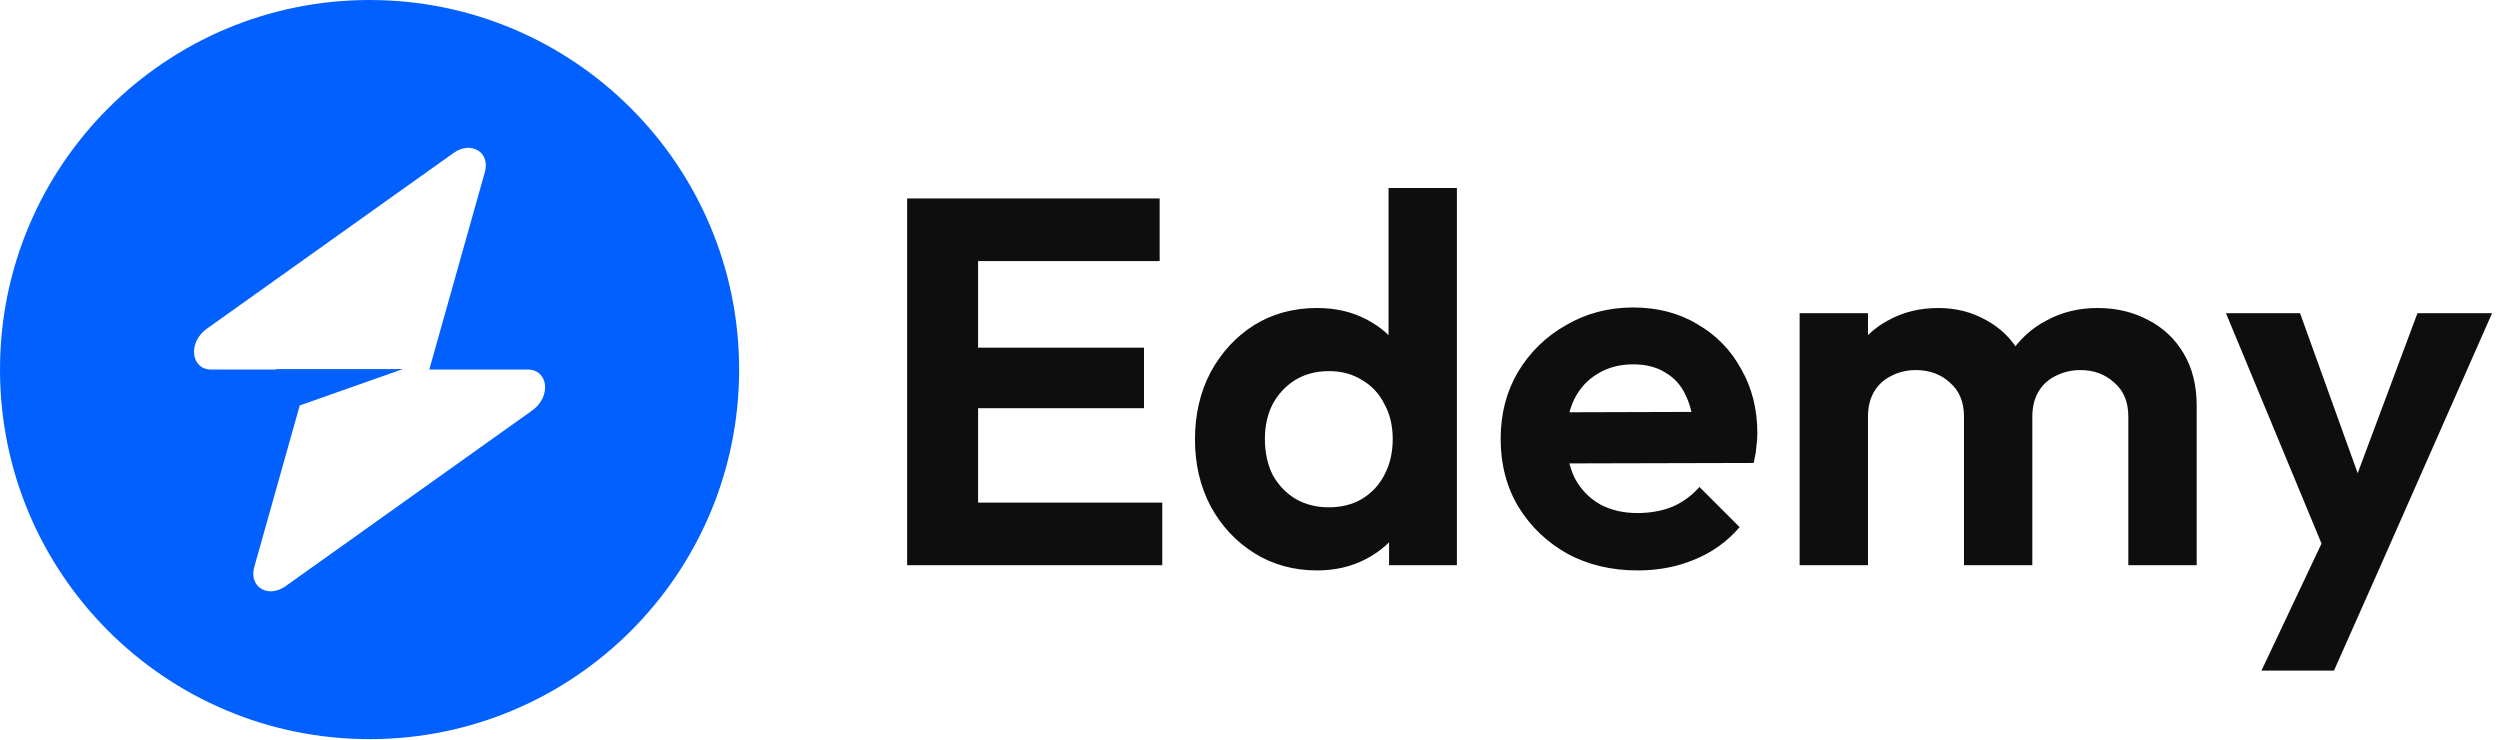
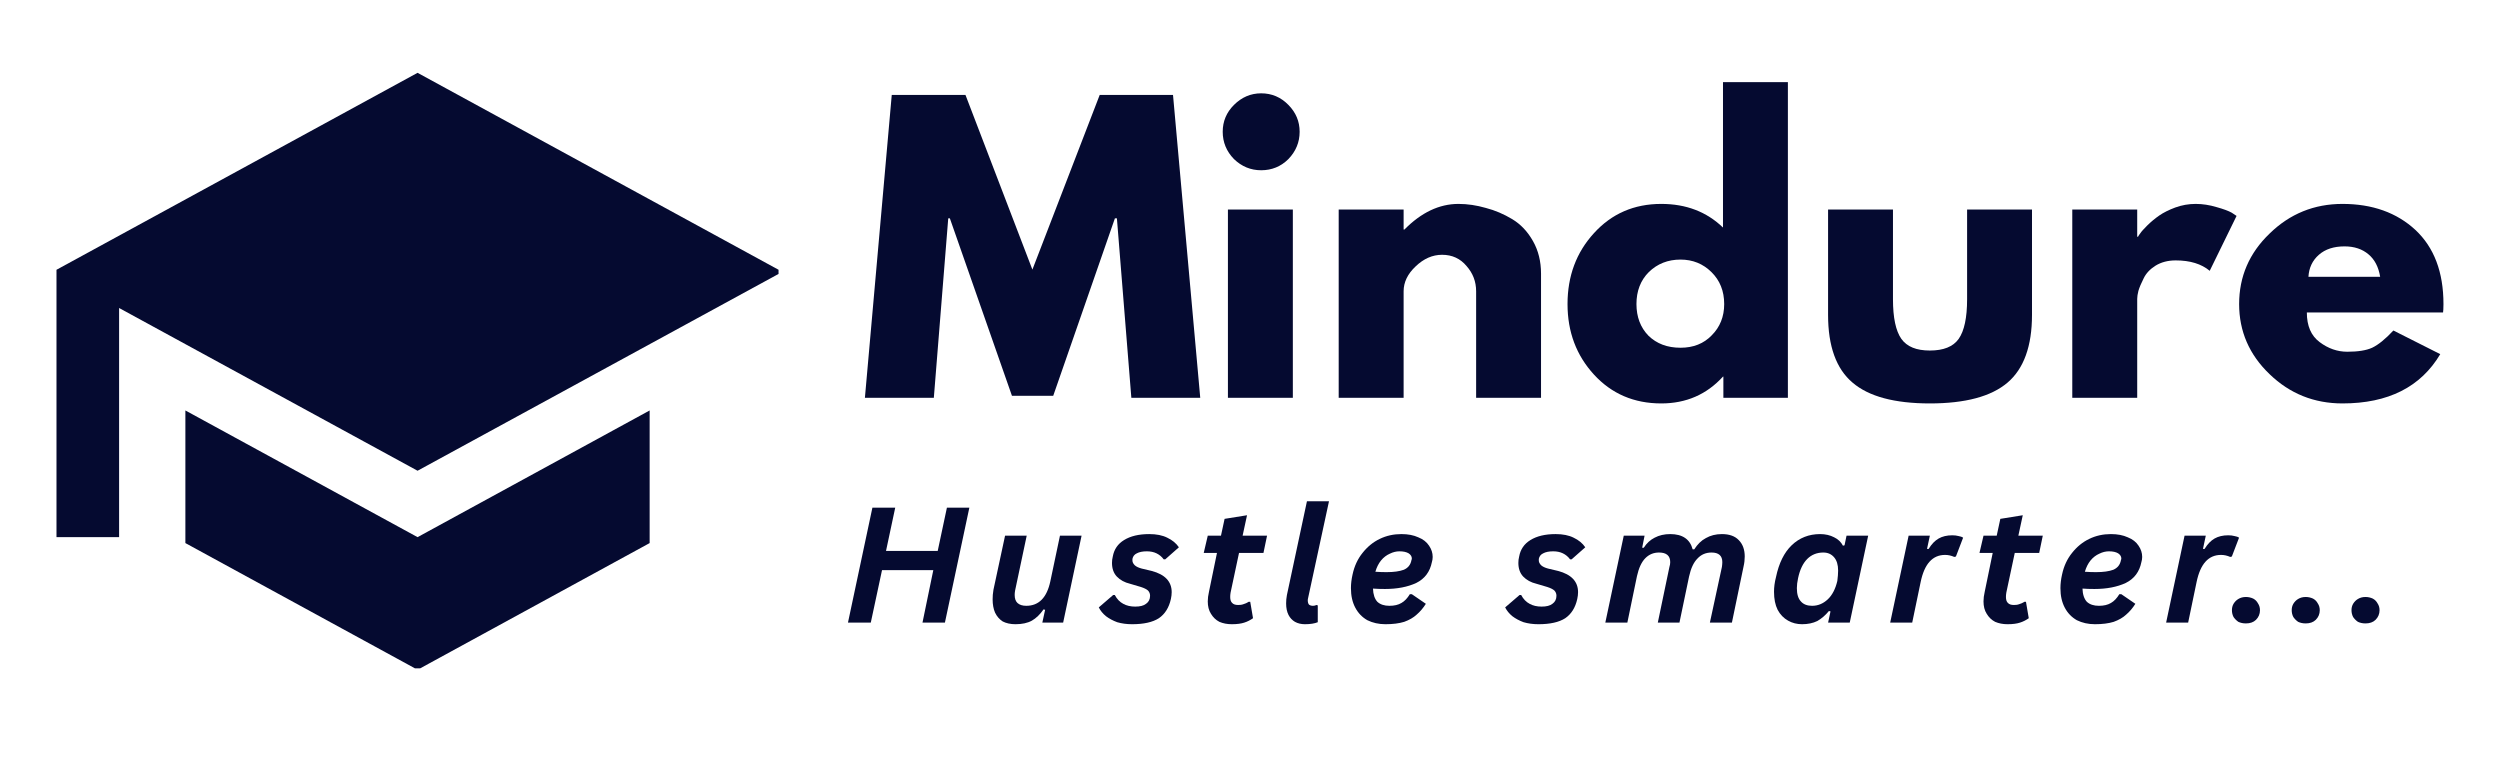
- <svg xmlns="http://www.w3.org/2000/svg" width="115" height="34" viewBox="0 0 115 34" fill="none">
-   <path fill-rule="evenodd" clip-rule="evenodd" d="M17 34C26.389 34 34 26.389 34 17C34 7.611 26.389 0 17 0C7.611 0 0 7.611 0 17C0 26.389 7.611 34 17 34ZM22.303 7.919C22.562 7.002 21.672 6.46 20.859 7.039L9.514 15.121C8.633 15.749 8.771 17 9.722 17H12.71V16.977H18.532L13.788 18.651L11.697 26.081C11.438 26.998 12.328 27.54 13.141 26.961L24.486 18.879C25.367 18.251 25.229 17 24.278 17H19.747L22.303 7.919Z" fill="#0260FF" />
-   <path d="M41.728 26V9.128H44.992V26H41.728ZM44.128 26V23.12H53.464V26H44.128ZM44.128 18.776V15.992H52.624V18.776H44.128ZM44.128 12.008V9.128H53.344V12.008H44.128ZM60.585 26.24C59.513 26.24 58.553 25.976 57.705 25.448C56.857 24.92 56.185 24.2 55.689 23.288C55.209 22.376 54.969 21.352 54.969 20.216C54.969 19.064 55.209 18.032 55.689 17.12C56.185 16.208 56.849 15.488 57.681 14.96C58.529 14.432 59.497 14.168 60.585 14.168C61.417 14.168 62.161 14.336 62.817 14.672C63.489 15.008 64.025 15.48 64.425 16.088C64.841 16.68 65.065 17.352 65.097 18.104V22.232C65.065 22.984 64.849 23.664 64.449 24.272C64.049 24.88 63.513 25.36 62.841 25.712C62.169 26.064 61.417 26.24 60.585 26.24ZM61.113 23.336C61.705 23.336 62.217 23.208 62.649 22.952C63.097 22.68 63.441 22.312 63.681 21.848C63.937 21.368 64.065 20.816 64.065 20.192C64.065 19.584 63.937 19.048 63.681 18.584C63.441 18.104 63.097 17.736 62.649 17.48C62.217 17.208 61.713 17.072 61.137 17.072C60.545 17.072 60.025 17.208 59.577 17.48C59.145 17.752 58.801 18.12 58.545 18.584C58.305 19.048 58.185 19.584 58.185 20.192C58.185 20.816 58.305 21.368 58.545 21.848C58.801 22.312 59.153 22.68 59.601 22.952C60.049 23.208 60.553 23.336 61.113 23.336ZM67.017 26H63.897V22.88L64.401 20.048L63.873 17.264V8.648H67.017V26ZM75.342 26.24C74.126 26.24 73.046 25.984 72.102 25.472C71.158 24.944 70.406 24.224 69.846 23.312C69.302 22.4 69.03 21.36 69.03 20.192C69.03 19.04 69.294 18.016 69.822 17.12C70.366 16.208 71.102 15.488 72.03 14.96C72.958 14.416 73.99 14.144 75.126 14.144C76.246 14.144 77.23 14.4 78.078 14.912C78.942 15.408 79.614 16.096 80.094 16.976C80.59 17.84 80.838 18.824 80.838 19.928C80.838 20.136 80.822 20.352 80.79 20.576C80.774 20.784 80.734 21.024 80.67 21.296L70.926 21.32V18.968L79.206 18.944L77.934 19.928C77.902 19.24 77.774 18.664 77.55 18.2C77.342 17.736 77.03 17.384 76.614 17.144C76.214 16.888 75.718 16.76 75.126 16.76C74.502 16.76 73.958 16.904 73.494 17.192C73.03 17.464 72.67 17.856 72.414 18.368C72.174 18.864 72.054 19.456 72.054 20.144C72.054 20.848 72.182 21.464 72.438 21.992C72.71 22.504 73.094 22.904 73.59 23.192C74.086 23.464 74.662 23.6 75.318 23.6C75.91 23.6 76.446 23.504 76.926 23.312C77.406 23.104 77.822 22.8 78.174 22.4L80.022 24.248C79.462 24.904 78.774 25.4 77.958 25.736C77.158 26.072 76.286 26.24 75.342 26.24ZM82.783 26V14.408H85.927V26H82.783ZM90.343 26V19.16C90.343 18.488 90.127 17.968 89.695 17.6C89.279 17.216 88.759 17.024 88.135 17.024C87.719 17.024 87.343 17.112 87.007 17.288C86.671 17.448 86.407 17.688 86.215 18.008C86.023 18.328 85.927 18.712 85.927 19.16L84.703 18.56C84.703 17.664 84.895 16.888 85.279 16.232C85.679 15.576 86.215 15.072 86.887 14.72C87.559 14.352 88.319 14.168 89.167 14.168C89.967 14.168 90.695 14.352 91.351 14.72C92.007 15.072 92.527 15.576 92.911 16.232C93.295 16.872 93.487 17.648 93.487 18.56V26H90.343ZM97.903 26V19.16C97.903 18.488 97.687 17.968 97.255 17.6C96.839 17.216 96.319 17.024 95.695 17.024C95.295 17.024 94.919 17.112 94.567 17.288C94.231 17.448 93.967 17.688 93.775 18.008C93.583 18.328 93.487 18.712 93.487 19.16L91.687 18.728C91.751 17.8 91.999 17 92.431 16.328C92.863 15.64 93.431 15.112 94.135 14.744C94.839 14.36 95.623 14.168 96.487 14.168C97.351 14.168 98.127 14.352 98.815 14.72C99.503 15.072 100.047 15.584 100.447 16.256C100.847 16.928 101.047 17.728 101.047 18.656V26H97.903ZM107.243 26.096L102.395 14.408H105.803L109.019 23.336H107.867L111.203 14.408H114.635L109.475 26.096H107.243ZM104.027 30.848L107.555 23.384L109.475 26.096L107.363 30.848H104.027Z" fill="#0E0E0E" />
+ <svg xmlns="http://www.w3.org/2000/svg" width="130" zoomAndPan="magnify" viewBox="0 0 97.5 30" height="40" preserveAspectRatio="xMidYMid meet" version="1.0">
+   <defs>
+     <g />
+     <clipPath id="0e324d0205">
+       <path d="M 2.055 2.84 L 30.363 2.84 L 30.363 26.066 L 2.055 26.066 Z M 2.055 2.84 " clip-rule="nonzero" />
+     </clipPath>
+     <clipPath id="bbe2bdff45">
+       <path d="M 0.203 0.84 L 28.363 0.84 L 28.363 24.066 L 0.203 24.066 Z M 0.203 0.84 " clip-rule="nonzero" />
+     </clipPath>
+     <clipPath id="4927866252">
+       <rect x="0" width="29" y="0" height="25" />
+     </clipPath>
+     <clipPath id="14395423ce">
+       <path d="M 33 2 L 95.684 2 L 95.684 21 L 33 21 Z M 33 2 " clip-rule="nonzero" />
+     </clipPath>
+     <clipPath id="c1c77f1075">
+       <path d="M 0.148 1 L 14 1 L 14 14 L 0.148 14 Z M 0.148 1 " clip-rule="nonzero" />
+     </clipPath>
+     <clipPath id="3e9757cf83">
+       <path d="M 54 5 L 62.684 5 L 62.684 14 L 54 14 Z M 54 5 " clip-rule="nonzero" />
+     </clipPath>
+     <clipPath id="2194f7af3f">
+       <path d="M 62 13 L 62.684 13 L 62.684 14 L 62 14 Z M 62 13 " clip-rule="nonzero" />
+     </clipPath>
+     <clipPath id="c19c01df83">
+       <rect x="0" width="63" y="0" height="19" />
+     </clipPath>
+     <clipPath id="6ca97cecca">
+       <rect x="0" width="63" y="0" height="10" />
+     </clipPath>
+   </defs>
+   <g clip-path="url(#0e324d0205)">
+     <g transform="matrix(1, 0, 0, 1, 2, 2)">
+       <g clip-path="url(#4927866252)">
+         <g clip-path="url(#bbe2bdff45)">
+           <path fill="#050a30" d="M 23.336 14.008 L 23.336 19.18 L 14.285 24.121 L 5.23 19.18 L 5.23 14.008 L 14.285 18.949 Z M 14.285 0.84 L 28.512 8.602 L 14.285 16.359 L 2.645 10.012 L 2.645 18.949 L 0.055 18.949 L 0.055 8.602 Z M 14.285 0.84 " fill-opacity="1" fill-rule="nonzero" />
+         </g>
+       </g>
+     </g>
+   </g>
+   <g clip-path="url(#14395423ce)">
+     <g transform="matrix(1, 0, 0, 1, 33, 2)">
+       <g clip-path="url(#c19c01df83)">
+         <g clip-path="url(#c1c77f1075)">
+           <g fill="#050a30" fill-opacity="1">
+             <g transform="translate(0.497389, 13.51472)">
+               <g>
+                 <path d="M 10.625 0 L 10.062 -7 L 9.984 -7 L 7.578 -0.078 L 5.969 -0.078 L 3.547 -7 L 3.484 -7 L 2.922 0 L 0.234 0 L 1.281 -11.812 L 4.156 -11.812 L 6.766 -5 L 9.391 -11.812 L 12.25 -11.812 L 13.312 0 Z M 10.625 0 " />
+               </g>
+             </g>
+           </g>
+         </g>
+         <g fill="#050a30" fill-opacity="1">
+           <g transform="translate(14.02992, 13.51472)">
+             <g>
+               <path d="M 1.094 -11.422 C 1.395 -11.723 1.75 -11.875 2.156 -11.875 C 2.57 -11.875 2.926 -11.723 3.219 -11.422 C 3.508 -11.129 3.656 -10.781 3.656 -10.375 C 3.656 -9.969 3.508 -9.613 3.219 -9.312 C 2.926 -9.02 2.57 -8.875 2.156 -8.875 C 1.75 -8.875 1.395 -9.02 1.094 -9.312 C 0.801 -9.613 0.656 -9.969 0.656 -10.375 C 0.656 -10.781 0.801 -11.129 1.094 -11.422 Z M 0.859 -7.344 L 0.859 0 L 3.391 0 L 3.391 -7.344 Z M 0.859 -7.344 " />
+             </g>
+           </g>
+         </g>
+         <g fill="#050a30" fill-opacity="1">
+           <g transform="translate(18.35003, 13.51472)">
+             <g>
+               <path d="M 0.859 0 L 0.859 -7.344 L 3.391 -7.344 L 3.391 -6.562 L 3.422 -6.562 C 4.078 -7.227 4.781 -7.562 5.531 -7.562 C 5.883 -7.562 6.238 -7.508 6.594 -7.406 C 6.957 -7.312 7.301 -7.164 7.625 -6.969 C 7.957 -6.77 8.227 -6.484 8.438 -6.109 C 8.645 -5.742 8.75 -5.32 8.75 -4.844 L 8.75 0 L 6.219 0 L 6.219 -4.156 C 6.219 -4.531 6.094 -4.859 5.844 -5.141 C 5.602 -5.43 5.285 -5.578 4.891 -5.578 C 4.516 -5.578 4.172 -5.426 3.859 -5.125 C 3.547 -4.832 3.391 -4.508 3.391 -4.156 L 3.391 0 Z M 0.859 0 " />
+             </g>
+           </g>
+         </g>
+         <g fill="#050a30" fill-opacity="1">
+           <g transform="translate(27.80563, 13.51472)">
+             <g>
+               <path d="M 1.359 -0.906 C 0.672 -1.656 0.328 -2.57 0.328 -3.656 C 0.328 -4.75 0.672 -5.672 1.359 -6.422 C 2.047 -7.18 2.922 -7.562 3.984 -7.562 C 4.953 -7.562 5.754 -7.254 6.391 -6.641 L 6.391 -12.312 L 8.922 -12.312 L 8.922 0 L 6.406 0 L 6.406 -0.828 L 6.391 -0.828 C 5.754 -0.129 4.953 0.219 3.984 0.219 C 2.922 0.219 2.047 -0.156 1.359 -0.906 Z M 3.5 -4.906 C 3.176 -4.582 3.016 -4.164 3.016 -3.656 C 3.016 -3.156 3.172 -2.742 3.484 -2.422 C 3.805 -2.109 4.223 -1.953 4.734 -1.953 C 5.234 -1.953 5.641 -2.113 5.953 -2.438 C 6.273 -2.758 6.438 -3.164 6.438 -3.656 C 6.438 -4.164 6.27 -4.582 5.938 -4.906 C 5.613 -5.227 5.211 -5.391 4.734 -5.391 C 4.242 -5.391 3.832 -5.227 3.5 -4.906 Z M 3.5 -4.906 " />
+             </g>
+           </g>
+         </g>
+         <g fill="#050a30" fill-opacity="1">
+           <g transform="translate(37.57595, 13.51472)">
+             <g>
+               <path d="M 3.25 -7.344 L 3.25 -3.844 C 3.25 -3.125 3.359 -2.609 3.578 -2.297 C 3.797 -1.992 4.164 -1.844 4.688 -1.844 C 5.219 -1.844 5.594 -1.992 5.812 -2.297 C 6.031 -2.609 6.141 -3.125 6.141 -3.844 L 6.141 -7.344 L 8.672 -7.344 L 8.672 -3.234 C 8.672 -2.016 8.352 -1.133 7.719 -0.594 C 7.082 -0.051 6.07 0.219 4.688 0.219 C 3.312 0.219 2.305 -0.051 1.672 -0.594 C 1.035 -1.133 0.719 -2.016 0.719 -3.234 L 0.719 -7.344 Z M 3.25 -7.344 " />
+             </g>
+           </g>
+         </g>
+         <g fill="#050a30" fill-opacity="1">
+           <g transform="translate(46.96003, 13.51472)">
+             <g>
+               <path d="M 0.859 0 L 0.859 -7.344 L 3.391 -7.344 L 3.391 -6.281 L 3.422 -6.281 C 3.441 -6.32 3.473 -6.367 3.516 -6.422 C 3.555 -6.484 3.645 -6.582 3.781 -6.719 C 3.926 -6.863 4.082 -6.992 4.25 -7.109 C 4.414 -7.223 4.625 -7.328 4.875 -7.422 C 5.133 -7.516 5.398 -7.562 5.672 -7.562 C 5.941 -7.562 6.211 -7.52 6.484 -7.438 C 6.754 -7.363 6.953 -7.289 7.078 -7.219 L 7.266 -7.094 L 6.219 -4.953 C 5.895 -5.223 5.453 -5.359 4.891 -5.359 C 4.586 -5.359 4.328 -5.289 4.109 -5.156 C 3.891 -5.02 3.734 -4.852 3.641 -4.656 C 3.547 -4.469 3.477 -4.305 3.438 -4.172 C 3.406 -4.047 3.391 -3.941 3.391 -3.859 L 3.391 0 Z M 0.859 0 " />
+             </g>
+           </g>
+         </g>
+         <g clip-path="url(#3e9757cf83)">
+           <g fill="#050a30" fill-opacity="1">
+             <g transform="translate(53.99808, 13.51472)">
+               <g>
+                 <path d="M 8.281 -3.328 L 2.969 -3.328 C 2.969 -2.805 3.133 -2.422 3.469 -2.172 C 3.801 -1.922 4.16 -1.797 4.547 -1.797 C 4.961 -1.797 5.285 -1.848 5.516 -1.953 C 5.754 -2.066 6.031 -2.289 6.344 -2.625 L 8.172 -1.703 C 7.41 -0.422 6.141 0.219 4.359 0.219 C 3.254 0.219 2.305 -0.16 1.516 -0.922 C 0.723 -1.68 0.328 -2.594 0.328 -3.656 C 0.328 -4.727 0.723 -5.645 1.516 -6.406 C 2.305 -7.176 3.254 -7.562 4.359 -7.562 C 5.523 -7.562 6.473 -7.223 7.203 -6.547 C 7.93 -5.867 8.297 -4.906 8.297 -3.656 C 8.297 -3.488 8.289 -3.379 8.281 -3.328 Z M 3.031 -4.719 L 5.828 -4.719 C 5.766 -5.102 5.613 -5.395 5.375 -5.594 C 5.133 -5.801 4.82 -5.906 4.438 -5.906 C 4.02 -5.906 3.688 -5.797 3.438 -5.578 C 3.188 -5.359 3.051 -5.07 3.031 -4.719 Z M 3.031 -4.719 " />
+               </g>
+             </g>
+           </g>
+         </g>
+         <g clip-path="url(#2194f7af3f)">
+           <g fill="#050a30" fill-opacity="1">
+             <g transform="translate(62.62498, 13.51472)">
+               <g />
+             </g>
+           </g>
+         </g>
+       </g>
+     </g>
+   </g>
+   <g transform="matrix(1, 0, 0, 1, 32, 17)">
+     <g clip-path="url(#6ca97cecca)">
+       <g fill="#050a30" fill-opacity="1">
+         <g transform="translate(0.851828, 7.282421)">
+           <g>
+             <path d="M 3.719 -2.797 L 4.078 -4.484 L 4.953 -4.484 L 4 0 L 3.125 0 L 3.547 -2.047 L 1.547 -2.047 L 1.109 0 L 0.219 0 L 1.172 -4.484 L 2.062 -4.484 L 1.703 -2.797 Z M 3.719 -2.797 " />
+           </g>
+         </g>
+       </g>
+       <g fill="#050a30" fill-opacity="1">
+         <g transform="translate(6.40058, 7.282421)">
+           <g>
+             <path d="M 1.203 0.062 C 1.004 0.062 0.836 0.023 0.703 -0.047 C 0.578 -0.129 0.477 -0.242 0.406 -0.391 C 0.344 -0.535 0.312 -0.707 0.312 -0.906 C 0.312 -1.02 0.32 -1.145 0.344 -1.281 L 0.797 -3.391 L 1.641 -3.391 L 1.188 -1.25 C 1.176 -1.188 1.172 -1.129 1.172 -1.078 C 1.172 -0.941 1.207 -0.836 1.281 -0.766 C 1.363 -0.691 1.477 -0.656 1.625 -0.656 C 2.113 -0.656 2.426 -0.973 2.562 -1.609 L 2.938 -3.391 L 3.781 -3.391 L 3.062 0 L 2.25 0 L 2.359 -0.5 L 2.297 -0.516 C 2.16 -0.316 2.008 -0.172 1.844 -0.078 C 1.676 0.016 1.461 0.062 1.203 0.062 Z M 1.203 0.062 " />
+           </g>
+         </g>
+       </g>
+       <g fill="#050a30" fill-opacity="1">
+         <g transform="translate(10.91483, 7.282421)">
+           <g>
+             <path d="M 1.234 0.062 C 1.023 0.062 0.832 0.035 0.656 -0.016 C 0.488 -0.078 0.344 -0.156 0.219 -0.25 C 0.094 -0.352 0 -0.469 -0.062 -0.594 L 0.5 -1.078 L 0.562 -1.078 C 0.645 -0.922 0.754 -0.805 0.891 -0.734 C 1.023 -0.66 1.18 -0.625 1.359 -0.625 C 1.547 -0.625 1.688 -0.66 1.781 -0.734 C 1.883 -0.805 1.938 -0.91 1.938 -1.047 C 1.938 -1.129 1.91 -1.195 1.859 -1.25 C 1.805 -1.301 1.711 -1.348 1.578 -1.391 L 1.156 -1.516 C 0.945 -1.566 0.773 -1.66 0.641 -1.797 C 0.516 -1.93 0.453 -2.109 0.453 -2.328 C 0.453 -2.41 0.461 -2.492 0.484 -2.578 C 0.535 -2.859 0.68 -3.07 0.922 -3.219 C 1.172 -3.375 1.5 -3.453 1.906 -3.453 C 2.188 -3.453 2.422 -3.406 2.609 -3.312 C 2.805 -3.219 2.957 -3.094 3.062 -2.938 L 2.531 -2.469 L 2.469 -2.469 C 2.395 -2.57 2.301 -2.648 2.188 -2.703 C 2.082 -2.754 1.957 -2.781 1.812 -2.781 C 1.645 -2.781 1.516 -2.754 1.422 -2.703 C 1.328 -2.66 1.27 -2.586 1.25 -2.484 C 1.25 -2.461 1.25 -2.441 1.25 -2.422 C 1.25 -2.359 1.281 -2.297 1.344 -2.234 C 1.406 -2.18 1.492 -2.141 1.609 -2.109 L 2 -2.016 C 2.52 -1.879 2.781 -1.602 2.781 -1.188 C 2.781 -1.102 2.77 -1.016 2.75 -0.922 C 2.676 -0.586 2.52 -0.336 2.281 -0.172 C 2.039 -0.016 1.691 0.062 1.234 0.062 Z M 1.234 0.062 " />
+           </g>
+         </g>
+       </g>
+       <g fill="#050a30" fill-opacity="1">
+         <g transform="translate(14.63401, 7.282421)">
+           <g>
+             <path d="M 1.688 -2.719 L 1.359 -1.172 C 1.348 -1.109 1.344 -1.051 1.344 -1 C 1.344 -0.895 1.367 -0.816 1.422 -0.766 C 1.473 -0.711 1.551 -0.688 1.656 -0.688 C 1.727 -0.688 1.797 -0.695 1.859 -0.719 C 1.93 -0.738 2 -0.77 2.062 -0.812 L 2.125 -0.812 L 2.234 -0.172 C 2.129 -0.098 2.016 -0.039 1.891 0 C 1.773 0.039 1.613 0.062 1.406 0.062 C 1.227 0.062 1.066 0.031 0.922 -0.031 C 0.785 -0.102 0.676 -0.207 0.594 -0.344 C 0.508 -0.477 0.469 -0.641 0.469 -0.828 C 0.469 -0.941 0.484 -1.066 0.516 -1.203 L 0.828 -2.719 L 0.312 -2.719 L 0.469 -3.391 L 0.984 -3.391 L 1.125 -4.047 L 2 -4.188 L 1.828 -3.391 L 2.781 -3.391 L 2.641 -2.719 Z M 1.688 -2.719 " />
+           </g>
+         </g>
+       </g>
+       <g fill="#050a30" fill-opacity="1">
+         <g transform="translate(17.86203, 7.282421)">
+           <g>
+             <path d="M 1.031 0.062 C 0.883 0.062 0.754 0.031 0.641 -0.031 C 0.535 -0.094 0.453 -0.18 0.391 -0.297 C 0.328 -0.422 0.297 -0.57 0.297 -0.75 C 0.297 -0.852 0.305 -0.961 0.328 -1.078 L 1.109 -4.734 L 1.969 -4.734 L 1.156 -0.969 C 1.145 -0.926 1.141 -0.895 1.141 -0.875 C 1.141 -0.801 1.156 -0.742 1.188 -0.703 C 1.227 -0.672 1.281 -0.656 1.344 -0.656 C 1.383 -0.656 1.43 -0.664 1.484 -0.688 L 1.531 -0.672 L 1.531 -0.016 C 1.406 0.035 1.238 0.062 1.031 0.062 Z M 1.031 0.062 " />
+           </g>
+         </g>
+       </g>
+       <g fill="#050a30" fill-opacity="1">
+         <g transform="translate(20.4055, 7.282421)">
+           <g>
+             <path d="M 3.438 -2.359 C 3.363 -1.984 3.16 -1.711 2.828 -1.547 C 2.492 -1.391 2.086 -1.312 1.609 -1.312 C 1.441 -1.312 1.285 -1.316 1.141 -1.328 C 1.148 -1.098 1.207 -0.926 1.312 -0.812 C 1.426 -0.707 1.582 -0.656 1.781 -0.656 C 1.969 -0.656 2.125 -0.691 2.25 -0.766 C 2.375 -0.836 2.484 -0.953 2.578 -1.109 L 2.656 -1.109 L 3.203 -0.734 C 3.098 -0.566 2.977 -0.426 2.844 -0.312 C 2.719 -0.195 2.555 -0.102 2.359 -0.031 C 2.16 0.031 1.914 0.062 1.625 0.062 C 1.363 0.062 1.129 0.008 0.922 -0.094 C 0.723 -0.207 0.566 -0.367 0.453 -0.578 C 0.336 -0.797 0.281 -1.051 0.281 -1.344 C 0.281 -1.508 0.301 -1.688 0.344 -1.875 C 0.414 -2.207 0.547 -2.488 0.734 -2.719 C 0.922 -2.957 1.145 -3.141 1.406 -3.266 C 1.664 -3.391 1.945 -3.453 2.25 -3.453 C 2.508 -3.453 2.727 -3.41 2.906 -3.328 C 3.094 -3.254 3.234 -3.145 3.328 -3 C 3.422 -2.863 3.469 -2.719 3.469 -2.562 C 3.469 -2.488 3.457 -2.422 3.438 -2.359 Z M 2.172 -2.781 C 2.047 -2.781 1.922 -2.75 1.797 -2.688 C 1.672 -2.633 1.555 -2.547 1.453 -2.422 C 1.359 -2.305 1.285 -2.16 1.234 -1.984 C 1.391 -1.973 1.535 -1.969 1.672 -1.969 C 1.953 -1.969 2.176 -2 2.344 -2.062 C 2.508 -2.133 2.609 -2.258 2.641 -2.438 C 2.648 -2.457 2.656 -2.477 2.656 -2.5 C 2.656 -2.582 2.613 -2.648 2.531 -2.703 C 2.445 -2.754 2.328 -2.781 2.172 -2.781 Z M 2.172 -2.781 " />
+           </g>
+         </g>
+       </g>
+       <g fill="#050a30" fill-opacity="1">
+         <g transform="translate(24.68338, 7.282421)">
+           <g />
+         </g>
+       </g>
+       <g fill="#050a30" fill-opacity="1">
+         <g transform="translate(26.76331, 7.282421)">
+           <g>
+             <path d="M 1.234 0.062 C 1.023 0.062 0.832 0.035 0.656 -0.016 C 0.488 -0.078 0.344 -0.156 0.219 -0.25 C 0.094 -0.352 0 -0.469 -0.062 -0.594 L 0.5 -1.078 L 0.562 -1.078 C 0.645 -0.922 0.754 -0.805 0.891 -0.734 C 1.023 -0.66 1.18 -0.625 1.359 -0.625 C 1.547 -0.625 1.688 -0.66 1.781 -0.734 C 1.883 -0.805 1.938 -0.91 1.938 -1.047 C 1.938 -1.129 1.91 -1.195 1.859 -1.25 C 1.805 -1.301 1.711 -1.348 1.578 -1.391 L 1.156 -1.516 C 0.945 -1.566 0.773 -1.66 0.641 -1.797 C 0.516 -1.93 0.453 -2.109 0.453 -2.328 C 0.453 -2.41 0.461 -2.492 0.484 -2.578 C 0.535 -2.859 0.68 -3.07 0.922 -3.219 C 1.172 -3.375 1.5 -3.453 1.906 -3.453 C 2.188 -3.453 2.422 -3.406 2.609 -3.312 C 2.805 -3.219 2.957 -3.094 3.062 -2.938 L 2.531 -2.469 L 2.469 -2.469 C 2.395 -2.57 2.301 -2.648 2.188 -2.703 C 2.082 -2.754 1.957 -2.781 1.812 -2.781 C 1.645 -2.781 1.516 -2.754 1.422 -2.703 C 1.328 -2.66 1.27 -2.586 1.25 -2.484 C 1.25 -2.461 1.25 -2.441 1.25 -2.422 C 1.25 -2.359 1.281 -2.297 1.344 -2.234 C 1.406 -2.18 1.492 -2.141 1.609 -2.109 L 2 -2.016 C 2.52 -1.879 2.781 -1.602 2.781 -1.188 C 2.781 -1.102 2.77 -1.016 2.75 -0.922 C 2.676 -0.586 2.52 -0.336 2.281 -0.172 C 2.039 -0.016 1.691 0.062 1.234 0.062 Z M 1.234 0.062 " />
+           </g>
+         </g>
+       </g>
+       <g fill="#050a30" fill-opacity="1">
+         <g transform="translate(30.4825, 7.282421)">
+           <g>
+             <path d="M 0.125 0 L 0.844 -3.391 L 1.656 -3.391 L 1.562 -2.922 L 1.625 -2.922 C 1.738 -3.098 1.879 -3.227 2.047 -3.312 C 2.223 -3.406 2.426 -3.453 2.656 -3.453 C 3.133 -3.453 3.426 -3.254 3.531 -2.859 L 3.594 -2.859 C 3.719 -3.055 3.867 -3.203 4.047 -3.297 C 4.223 -3.398 4.43 -3.453 4.672 -3.453 C 4.961 -3.453 5.18 -3.375 5.328 -3.219 C 5.484 -3.062 5.562 -2.848 5.562 -2.578 C 5.562 -2.453 5.547 -2.32 5.516 -2.188 L 5.062 0 L 4.203 0 L 4.672 -2.172 C 4.68 -2.234 4.688 -2.297 4.688 -2.359 C 4.688 -2.609 4.547 -2.734 4.266 -2.734 C 4.047 -2.734 3.863 -2.656 3.719 -2.5 C 3.57 -2.352 3.461 -2.117 3.391 -1.797 L 3.016 0 L 2.172 0 L 2.625 -2.172 C 2.645 -2.234 2.656 -2.297 2.656 -2.359 C 2.656 -2.609 2.508 -2.734 2.219 -2.734 C 2.008 -2.734 1.832 -2.66 1.688 -2.516 C 1.539 -2.367 1.43 -2.133 1.359 -1.812 L 0.984 0 Z M 0.125 0 " />
+           </g>
+         </g>
+       </g>
+       <g fill="#050a30" fill-opacity="1">
+         <g transform="translate(36.93682, 7.282421)">
+           <g>
+             <path d="M 1.344 0.062 C 1.145 0.062 0.961 0.016 0.797 -0.078 C 0.629 -0.172 0.492 -0.312 0.391 -0.5 C 0.297 -0.688 0.25 -0.922 0.25 -1.203 C 0.25 -1.379 0.273 -1.57 0.328 -1.781 C 0.441 -2.32 0.645 -2.734 0.938 -3.016 C 1.238 -3.305 1.609 -3.453 2.047 -3.453 C 2.254 -3.453 2.438 -3.41 2.594 -3.328 C 2.75 -3.254 2.863 -3.145 2.938 -3 L 3 -3.016 L 3.078 -3.391 L 3.922 -3.391 L 3.203 0 L 2.359 0 L 2.453 -0.438 L 2.391 -0.453 C 2.254 -0.285 2.102 -0.156 1.938 -0.062 C 1.77 0.02 1.57 0.062 1.344 0.062 Z M 1.734 -0.656 C 1.961 -0.656 2.164 -0.738 2.344 -0.906 C 2.52 -1.07 2.645 -1.312 2.719 -1.625 C 2.738 -1.781 2.75 -1.914 2.75 -2.031 C 2.75 -2.258 2.695 -2.43 2.594 -2.547 C 2.488 -2.672 2.348 -2.734 2.172 -2.734 C 1.922 -2.734 1.711 -2.648 1.547 -2.484 C 1.379 -2.316 1.258 -2.066 1.188 -1.734 C 1.156 -1.586 1.141 -1.457 1.141 -1.344 C 1.141 -1.113 1.191 -0.941 1.297 -0.828 C 1.398 -0.711 1.547 -0.656 1.734 -0.656 Z M 1.734 -0.656 " />
+           </g>
+         </g>
+       </g>
+       <g fill="#050a30" fill-opacity="1">
+         <g transform="translate(41.59228, 7.282421)">
+           <g>
+             <path d="M 0.125 0 L 0.844 -3.391 L 1.672 -3.391 L 1.562 -2.875 L 1.625 -2.875 C 1.738 -3.062 1.867 -3.195 2.016 -3.281 C 2.16 -3.363 2.336 -3.406 2.547 -3.406 C 2.641 -3.406 2.723 -3.395 2.797 -3.375 C 2.867 -3.363 2.926 -3.344 2.969 -3.312 L 2.688 -2.578 L 2.625 -2.562 C 2.508 -2.613 2.391 -2.641 2.266 -2.641 C 1.773 -2.641 1.457 -2.285 1.312 -1.578 L 0.984 0 Z M 0.125 0 " />
+           </g>
+         </g>
+       </g>
+       <g fill="#050a30" fill-opacity="1">
+         <g transform="translate(44.88784, 7.282421)">
+           <g>
+             <path d="M 1.688 -2.719 L 1.359 -1.172 C 1.348 -1.109 1.344 -1.051 1.344 -1 C 1.344 -0.895 1.367 -0.816 1.422 -0.766 C 1.473 -0.711 1.551 -0.688 1.656 -0.688 C 1.727 -0.688 1.797 -0.695 1.859 -0.719 C 1.93 -0.738 2 -0.77 2.062 -0.812 L 2.125 -0.812 L 2.234 -0.172 C 2.129 -0.098 2.016 -0.039 1.891 0 C 1.773 0.039 1.613 0.062 1.406 0.062 C 1.227 0.062 1.066 0.031 0.922 -0.031 C 0.785 -0.102 0.676 -0.207 0.594 -0.344 C 0.508 -0.477 0.469 -0.641 0.469 -0.828 C 0.469 -0.941 0.484 -1.066 0.516 -1.203 L 0.828 -2.719 L 0.312 -2.719 L 0.469 -3.391 L 0.984 -3.391 L 1.125 -4.047 L 2 -4.188 L 1.828 -3.391 L 2.781 -3.391 L 2.641 -2.719 Z M 1.688 -2.719 " />
+           </g>
+         </g>
+       </g>
+       <g fill="#050a30" fill-opacity="1">
+         <g transform="translate(48.07595, 7.282421)">
+           <g>
+             <path d="M 3.438 -2.359 C 3.363 -1.984 3.16 -1.711 2.828 -1.547 C 2.492 -1.391 2.086 -1.312 1.609 -1.312 C 1.441 -1.312 1.285 -1.316 1.141 -1.328 C 1.148 -1.098 1.207 -0.926 1.312 -0.812 C 1.426 -0.707 1.582 -0.656 1.781 -0.656 C 1.969 -0.656 2.125 -0.691 2.25 -0.766 C 2.375 -0.836 2.484 -0.953 2.578 -1.109 L 2.656 -1.109 L 3.203 -0.734 C 3.098 -0.566 2.977 -0.426 2.844 -0.312 C 2.719 -0.195 2.555 -0.102 2.359 -0.031 C 2.16 0.031 1.914 0.062 1.625 0.062 C 1.363 0.062 1.129 0.008 0.922 -0.094 C 0.723 -0.207 0.566 -0.367 0.453 -0.578 C 0.336 -0.797 0.281 -1.051 0.281 -1.344 C 0.281 -1.508 0.301 -1.688 0.344 -1.875 C 0.414 -2.207 0.547 -2.488 0.734 -2.719 C 0.922 -2.957 1.145 -3.141 1.406 -3.266 C 1.664 -3.391 1.945 -3.453 2.25 -3.453 C 2.508 -3.453 2.727 -3.41 2.906 -3.328 C 3.094 -3.254 3.234 -3.145 3.328 -3 C 3.422 -2.863 3.469 -2.719 3.469 -2.562 C 3.469 -2.488 3.457 -2.422 3.438 -2.359 Z M 2.172 -2.781 C 2.047 -2.781 1.922 -2.75 1.797 -2.688 C 1.672 -2.633 1.555 -2.547 1.453 -2.422 C 1.359 -2.305 1.285 -2.16 1.234 -1.984 C 1.391 -1.973 1.535 -1.969 1.672 -1.969 C 1.953 -1.969 2.176 -2 2.344 -2.062 C 2.508 -2.133 2.609 -2.258 2.641 -2.438 C 2.648 -2.457 2.656 -2.477 2.656 -2.5 C 2.656 -2.582 2.613 -2.648 2.531 -2.703 C 2.445 -2.754 2.328 -2.781 2.172 -2.781 Z M 2.172 -2.781 " />
+           </g>
+         </g>
+       </g>
+       <g fill="#050a30" fill-opacity="1">
+         <g transform="translate(52.35383, 7.282421)">
+           <g>
+             <path d="M 0.125 0 L 0.844 -3.391 L 1.672 -3.391 L 1.562 -2.875 L 1.625 -2.875 C 1.738 -3.062 1.867 -3.195 2.016 -3.281 C 2.16 -3.363 2.336 -3.406 2.547 -3.406 C 2.641 -3.406 2.723 -3.395 2.797 -3.375 C 2.867 -3.363 2.926 -3.344 2.969 -3.312 L 2.688 -2.578 L 2.625 -2.562 C 2.508 -2.613 2.391 -2.641 2.266 -2.641 C 1.773 -2.641 1.457 -2.285 1.312 -1.578 L 0.984 0 Z M 0.125 0 " />
+           </g>
+         </g>
+       </g>
+       <g fill="#050a30" fill-opacity="1">
+         <g transform="translate(54.98325, 7.282421)">
+           <g>
+             <path d="M 0.609 0.031 C 0.492 0.031 0.395 0.008 0.312 -0.031 C 0.238 -0.082 0.176 -0.145 0.125 -0.219 C 0.082 -0.301 0.062 -0.391 0.062 -0.484 C 0.062 -0.578 0.082 -0.66 0.125 -0.734 C 0.176 -0.816 0.238 -0.879 0.312 -0.922 C 0.395 -0.973 0.492 -1 0.609 -1 C 0.711 -1 0.805 -0.977 0.891 -0.938 C 0.973 -0.895 1.035 -0.832 1.078 -0.75 C 1.129 -0.676 1.156 -0.586 1.156 -0.484 C 1.156 -0.336 1.102 -0.211 1 -0.109 C 0.906 -0.016 0.773 0.031 0.609 0.031 Z M 0.609 0.031 " />
+           </g>
+         </g>
+       </g>
+       <g fill="#050a30" fill-opacity="1">
+         <g transform="translate(57.31491, 7.282421)">
+           <g>
+             <path d="M 0.609 0.031 C 0.492 0.031 0.395 0.008 0.312 -0.031 C 0.238 -0.082 0.176 -0.145 0.125 -0.219 C 0.082 -0.301 0.062 -0.391 0.062 -0.484 C 0.062 -0.578 0.082 -0.66 0.125 -0.734 C 0.176 -0.816 0.238 -0.879 0.312 -0.922 C 0.395 -0.973 0.492 -1 0.609 -1 C 0.711 -1 0.805 -0.977 0.891 -0.938 C 0.973 -0.895 1.035 -0.832 1.078 -0.75 C 1.129 -0.676 1.156 -0.586 1.156 -0.484 C 1.156 -0.336 1.102 -0.211 1 -0.109 C 0.906 -0.016 0.773 0.031 0.609 0.031 Z M 0.609 0.031 " />
+           </g>
+         </g>
+       </g>
+       <g fill="#050a30" fill-opacity="1">
+         <g transform="translate(59.64657, 7.282421)">
+           <g>
+             <path d="M 0.609 0.031 C 0.492 0.031 0.395 0.008 0.312 -0.031 C 0.238 -0.082 0.176 -0.145 0.125 -0.219 C 0.082 -0.301 0.062 -0.391 0.062 -0.484 C 0.062 -0.578 0.082 -0.66 0.125 -0.734 C 0.176 -0.816 0.238 -0.879 0.312 -0.922 C 0.395 -0.973 0.492 -1 0.609 -1 C 0.711 -1 0.805 -0.977 0.891 -0.938 C 0.973 -0.895 1.035 -0.832 1.078 -0.75 C 1.129 -0.676 1.156 -0.586 1.156 -0.484 C 1.156 -0.336 1.102 -0.211 1 -0.109 C 0.906 -0.016 0.773 0.031 0.609 0.031 Z M 0.609 0.031 " />
+           </g>
+         </g>
+       </g>
+     </g>
+   </g>
</svg>
